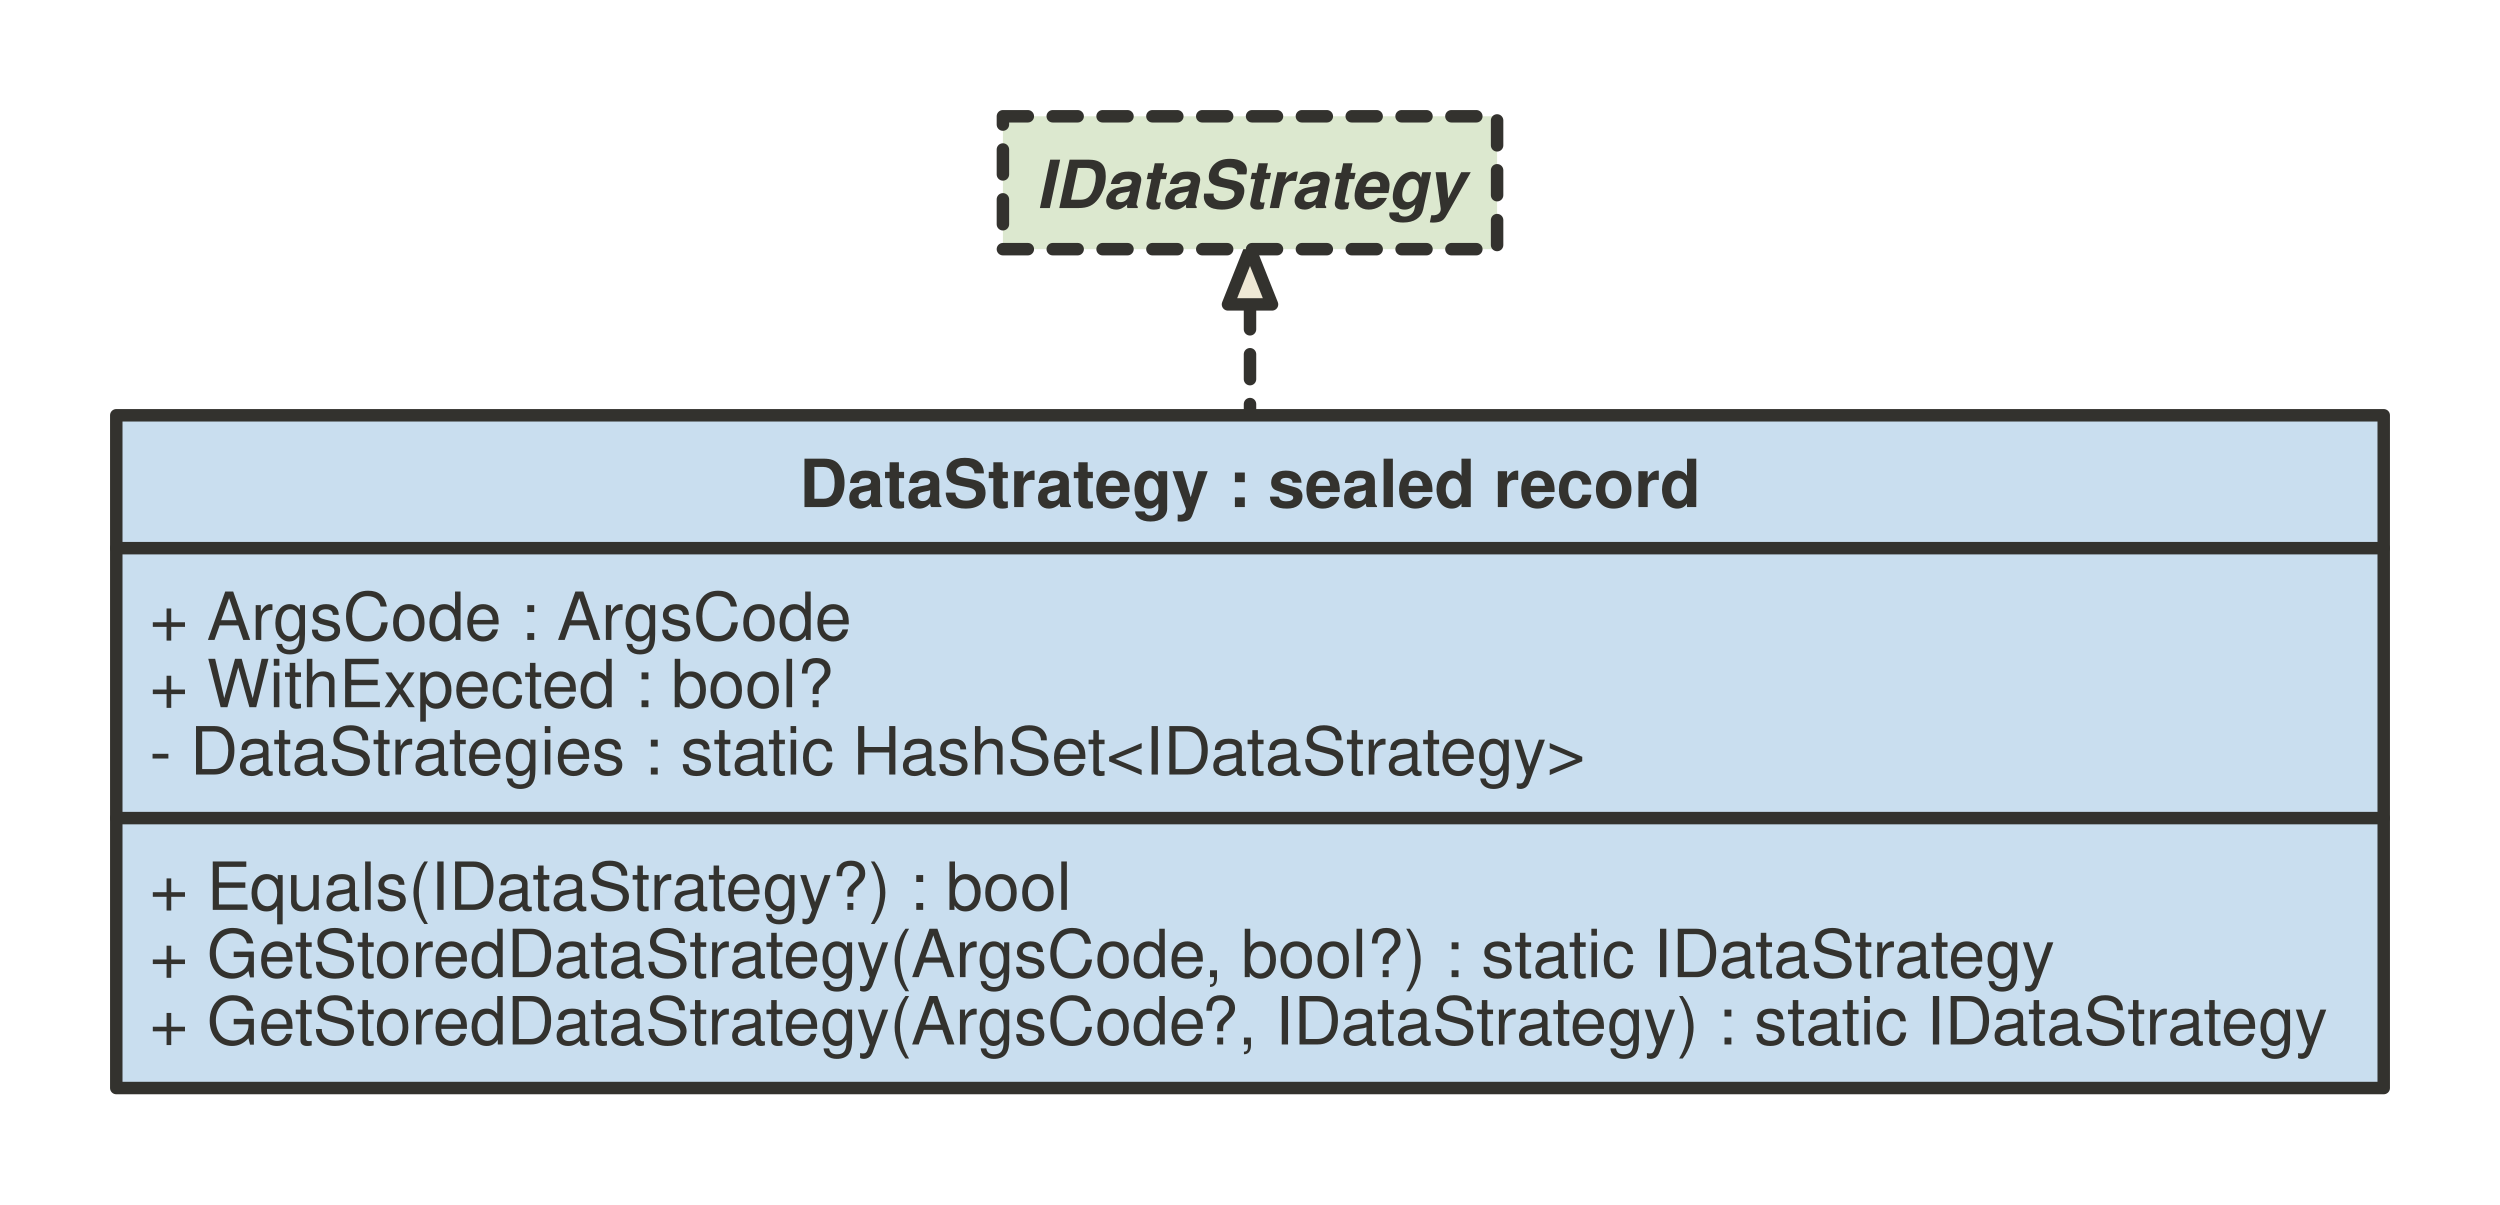
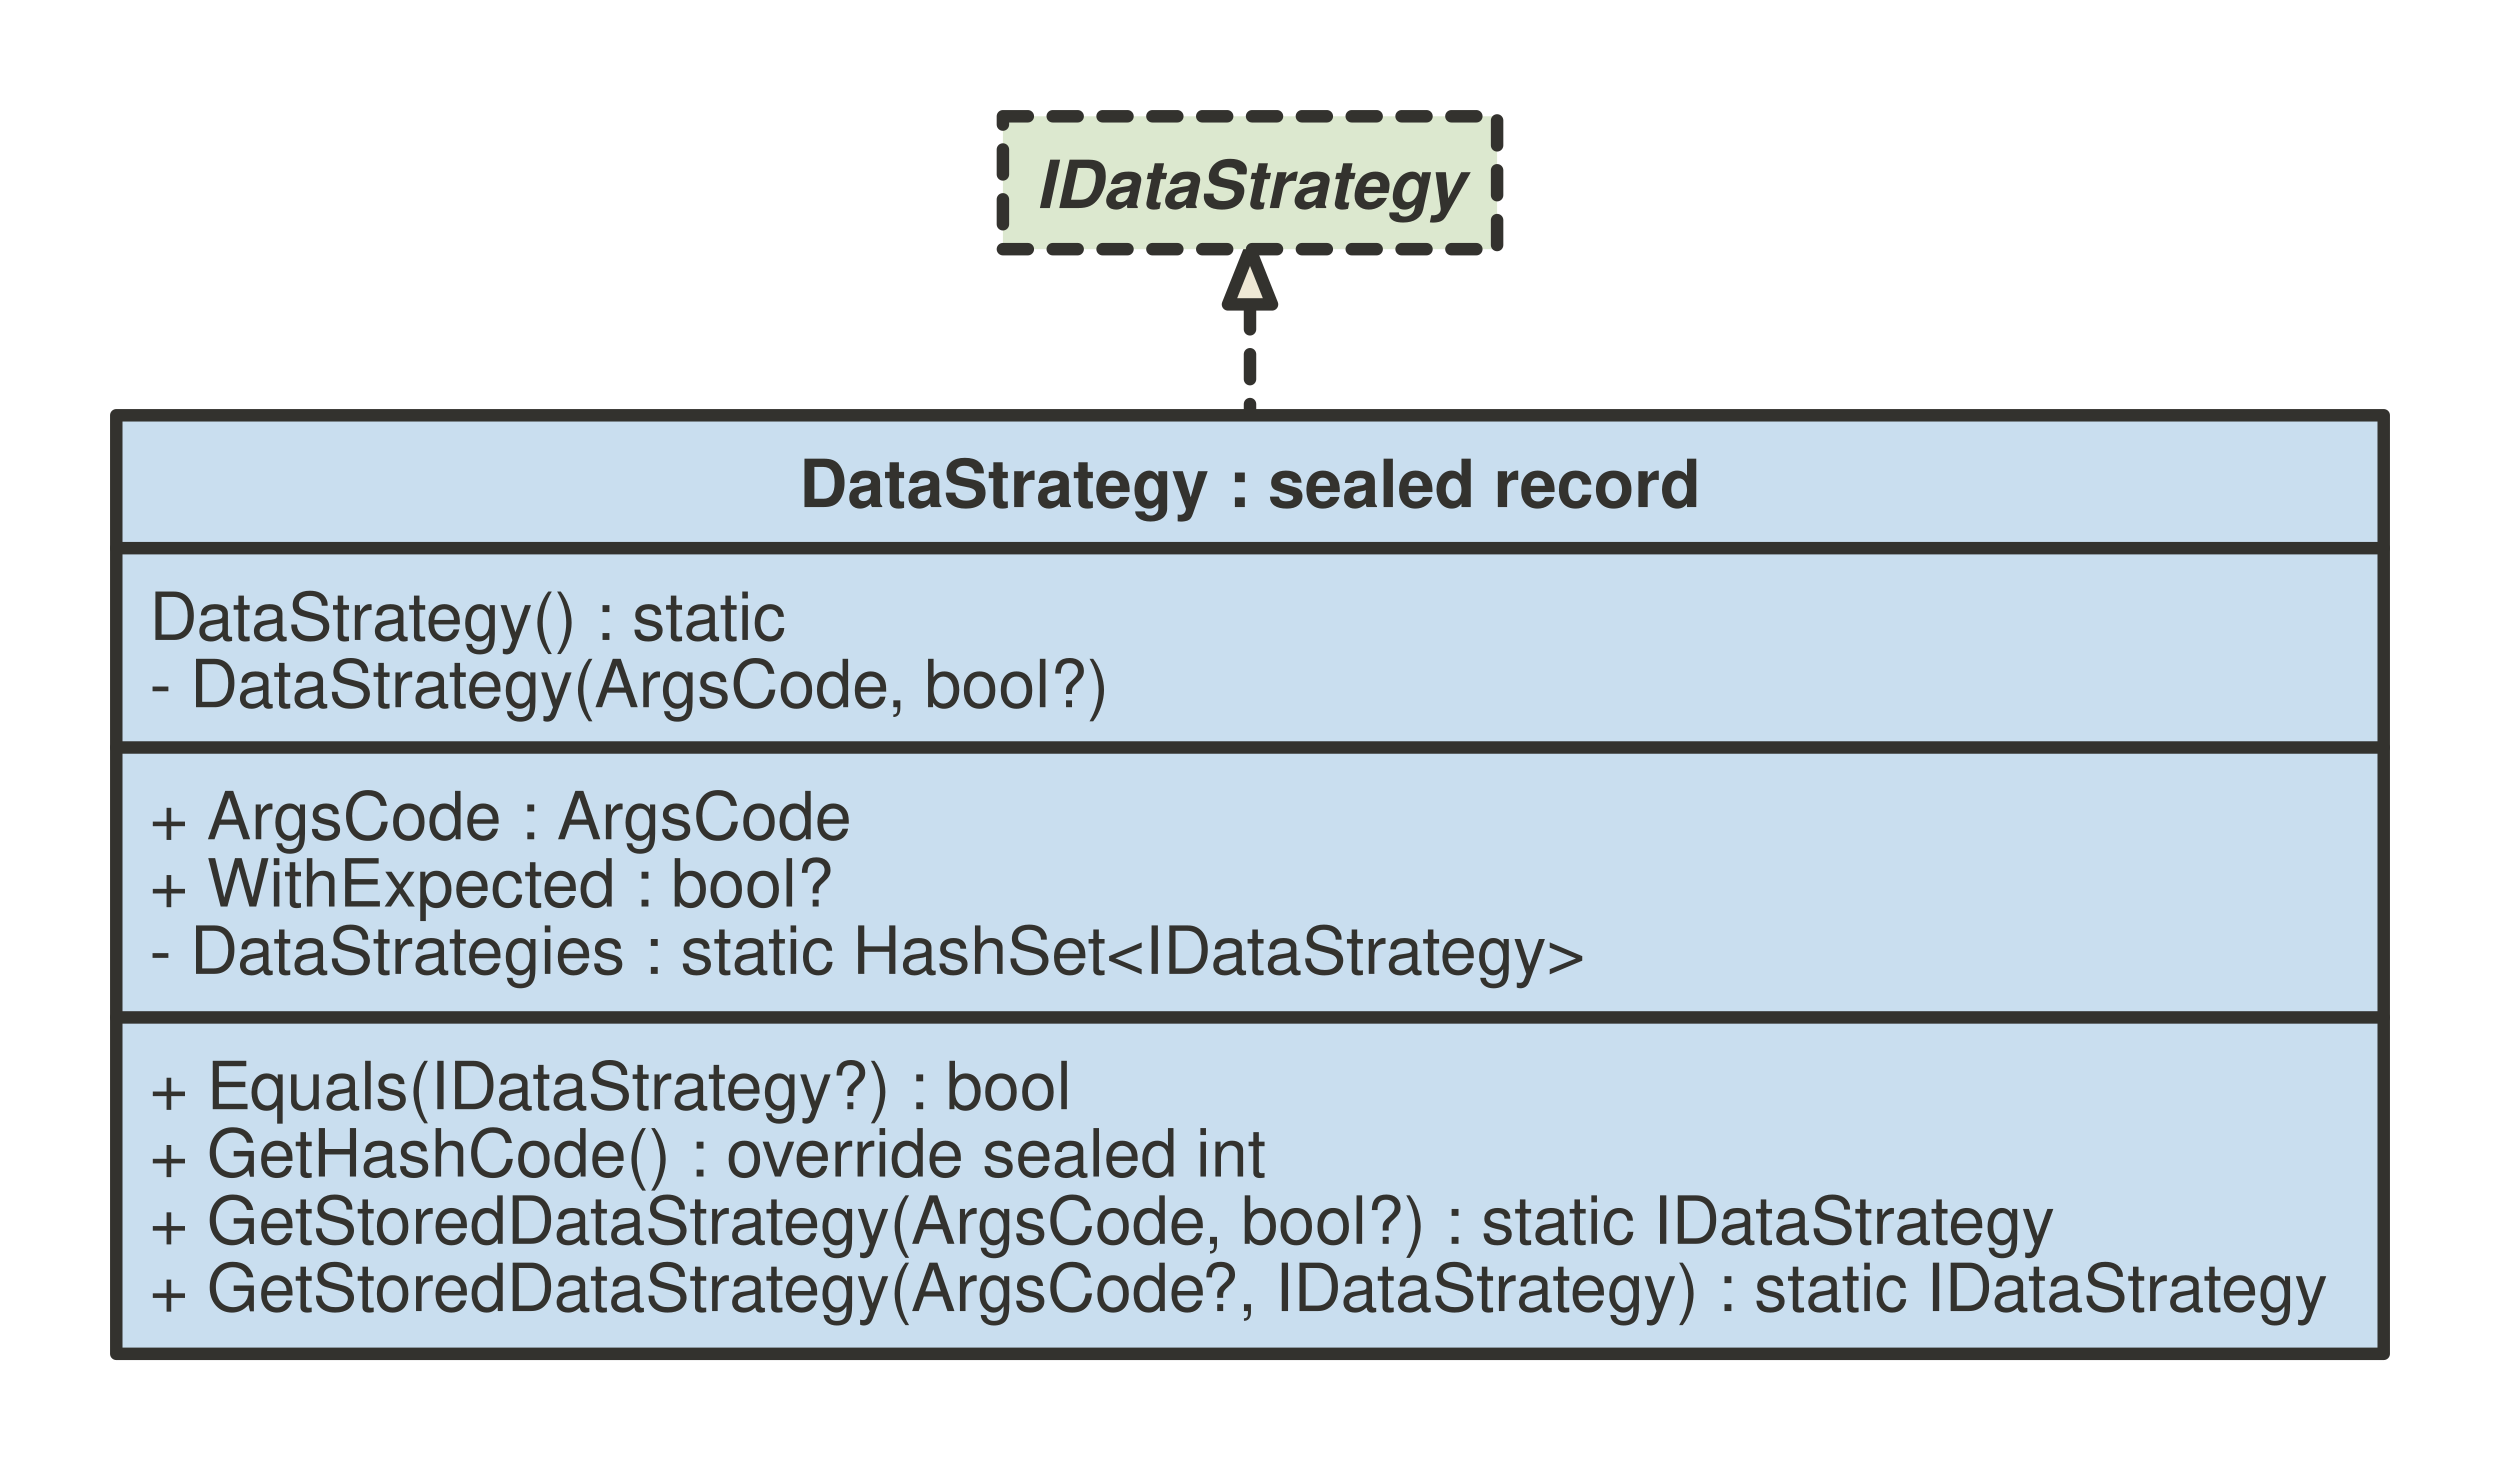
- <svg xmlns="http://www.w3.org/2000/svg" version="1.1" baseProfile="full" width="602.0" height="290.0" viewBox="0 0 602 290">
+ <svg xmlns="http://www.w3.org/2000/svg" version="1.1" baseProfile="full" width="602.0" height="354.0" viewBox="0 0 602 354">
  <g stroke-width="1.0" text-align="left" font="12pt Helvetica, Arial, sans-serif" font-size="12pt" font-family="Helvetica" font-weight="normal" font-style="normal">
    <g font-family="Helvetica" font-size="12pt" font-weight="bold" font-style="normal" stroke-width="3.0" stroke-linejoin="round" stroke-linecap="round" stroke="#33322E">
      <g stroke="transparent" fill="transparent">
-         <rect x="0.0" y="0.0" height="290.0" width="602.0" stroke="none" />
+         <rect x="0.0" y="0.0" height="354.0" width="602.0" stroke="none" />
      </g>
      <g transform="translate(8, 8)" fill="#33322E">
        <g transform="translate(20, 20)" fill="#eee8d5" font-family="Helvetica" font-size="12pt" font-weight="normal" font-style="normal">
          <g stroke-dasharray="6 6">
            <path d="M273.0 45.3 L273 52 L273 72 L273.0 72.0 " fill="none" />
          </g>
          <path d="M278.3 45.3 L273.0 45.3 L267.7 45.3 L273.0 32.0 Z" />
          <g data-name="IDataStrategy">
            <g fill="#DCE8CF" stroke="#33322E" stroke-dasharray="6 6" data-name="IDataStrategy">
              <rect x="213.5" y="0.0" height="32.0" width="119.0" data-name="IDataStrategy" />
            </g>
            <g transform="translate(213.5, 0)" font-family="Helvetica" font-size="12pt" font-weight="bold" font-style="italic" data-name="IDataStrategy" data-compartment="0">
              <g transform="translate(8, 8)" fill="#33322E" text-align="center" data-name="IDataStrategy" data-compartment="0">
                <text x="51.5" y="14.1" stroke="none" text-anchor="middle" data-name="IDataStrategy" data-compartment="0">IDataStrategy</text>
              </g>
            </g>
          </g>
          <g data-name="DataStrategy : sealed record">
            <g fill="#C9DEEF" stroke="#33322E" data-name="DataStrategy : sealed record">
-               <rect x="0.0" y="72.0" height="162.0" width="546.0" data-name="DataStrategy : sealed record" />
+               <rect x="0.0" y="72.0" height="226.0" width="546.0" data-name="DataStrategy : sealed record" />
              <path d="M0.0 104.0 L546.0 104.0" fill="none" data-name="DataStrategy : sealed record" />
-               <path d="M0.0 169.0 L546.0 169.0" fill="none" data-name="DataStrategy : sealed record" />
+               <path d="M0.0 152.0 L546.0 152.0" fill="none" data-name="DataStrategy : sealed record" />
+               <path d="M0.0 217.0 L546.0 217.0" fill="none" data-name="DataStrategy : sealed record" />
            </g>
            <g transform="translate(0, 72)" font-family="Helvetica" font-size="12pt" font-weight="bold" font-style="normal" data-name="DataStrategy : sealed record" data-compartment="0">
              <g transform="translate(8, 8)" fill="#33322E" text-align="center" data-name="DataStrategy : sealed record" data-compartment="0">
                <text x="265.0" y="14.1" stroke="none" text-anchor="middle" data-name="DataStrategy : sealed record" data-compartment="0">DataStrategy : sealed record</text>
              </g>
            </g>
            <g transform="translate(0, 104)" font-family="Helvetica" font-size="12pt" font-weight="normal" font-style="normal" data-name="DataStrategy : sealed record" data-compartment="1">
              <g transform="translate(8, 8)" fill="#33322E" text-align="left" data-name="DataStrategy : sealed record" data-compartment="1">
-                 <text x="0.0" y="14.1" stroke="none" data-name="DataStrategy : sealed record" data-compartment="1">+ ArgsCode : ArgsCode</text>
-                 <text x="0.0" y="30.3" stroke="none" data-name="DataStrategy : sealed record" data-compartment="1">+ WithExpected : bool?</text>
-                 <text x="0.0" y="46.5" stroke="none" data-name="DataStrategy : sealed record" data-compartment="1">- DataStrategies : static HashSet&lt;IDataStrategy&gt;</text>
+                 <text x="0.0" y="14.1" stroke="none" data-name="DataStrategy : sealed record" data-compartment="1">DataStrategy() : static</text>
+                 <text x="0.0" y="30.3" stroke="none" data-name="DataStrategy : sealed record" data-compartment="1">- DataStrategy(ArgsCode, bool?)</text>
              </g>
            </g>
-             <g transform="translate(0, 169)" font-family="Helvetica" font-size="12pt" font-weight="normal" font-style="normal" data-name="DataStrategy : sealed record" data-compartment="2">
+             <g transform="translate(0, 152)" font-family="Helvetica" font-size="12pt" font-weight="normal" font-style="normal" data-name="DataStrategy : sealed record" data-compartment="2">
              <g transform="translate(8, 8)" fill="#33322E" text-align="left" data-name="DataStrategy : sealed record" data-compartment="2">
-                 <text x="0.0" y="14.1" stroke="none" data-name="DataStrategy : sealed record" data-compartment="2">+ Equals(IDataStrategy?) : bool</text>
-                 <text x="0.0" y="30.3" stroke="none" data-name="DataStrategy : sealed record" data-compartment="2">+ GetStoredDataStrategy(ArgsCode, bool?) : static IDataStrategy</text>
-                 <text x="0.0" y="46.5" stroke="none" data-name="DataStrategy : sealed record" data-compartment="2">+ GetStoredDataStrategy(ArgsCode?, IDataStrategy) : static IDataStrategy</text>
+                 <text x="0.0" y="14.1" stroke="none" data-name="DataStrategy : sealed record" data-compartment="2">+ ArgsCode : ArgsCode</text>
+                 <text x="0.0" y="30.3" stroke="none" data-name="DataStrategy : sealed record" data-compartment="2">+ WithExpected : bool?</text>
+                 <text x="0.0" y="46.5" stroke="none" data-name="DataStrategy : sealed record" data-compartment="2">- DataStrategies : static HashSet&lt;IDataStrategy&gt;</text>
+               </g>
+             </g>
+             <g transform="translate(0, 217)" font-family="Helvetica" font-size="12pt" font-weight="normal" font-style="normal" data-name="DataStrategy : sealed record" data-compartment="3">
+               <g transform="translate(8, 8)" fill="#33322E" text-align="left" data-name="DataStrategy : sealed record" data-compartment="3">
+                 <text x="0.0" y="14.1" stroke="none" data-name="DataStrategy : sealed record" data-compartment="3">+ Equals(IDataStrategy?) : bool</text>
+                 <text x="0.0" y="30.3" stroke="none" data-name="DataStrategy : sealed record" data-compartment="3">+ GetHashCode() : override sealed int</text>
+                 <text x="0.0" y="46.5" stroke="none" data-name="DataStrategy : sealed record" data-compartment="3">+ GetStoredDataStrategy(ArgsCode, bool?) : static IDataStrategy</text>
+                 <text x="0.0" y="62.7" stroke="none" data-name="DataStrategy : sealed record" data-compartment="3">+ GetStoredDataStrategy(ArgsCode?, IDataStrategy) : static IDataStrategy</text>
              </g>
            </g>
          </g>
        </g>
      </g>
    </g>
  </g>
</svg>
